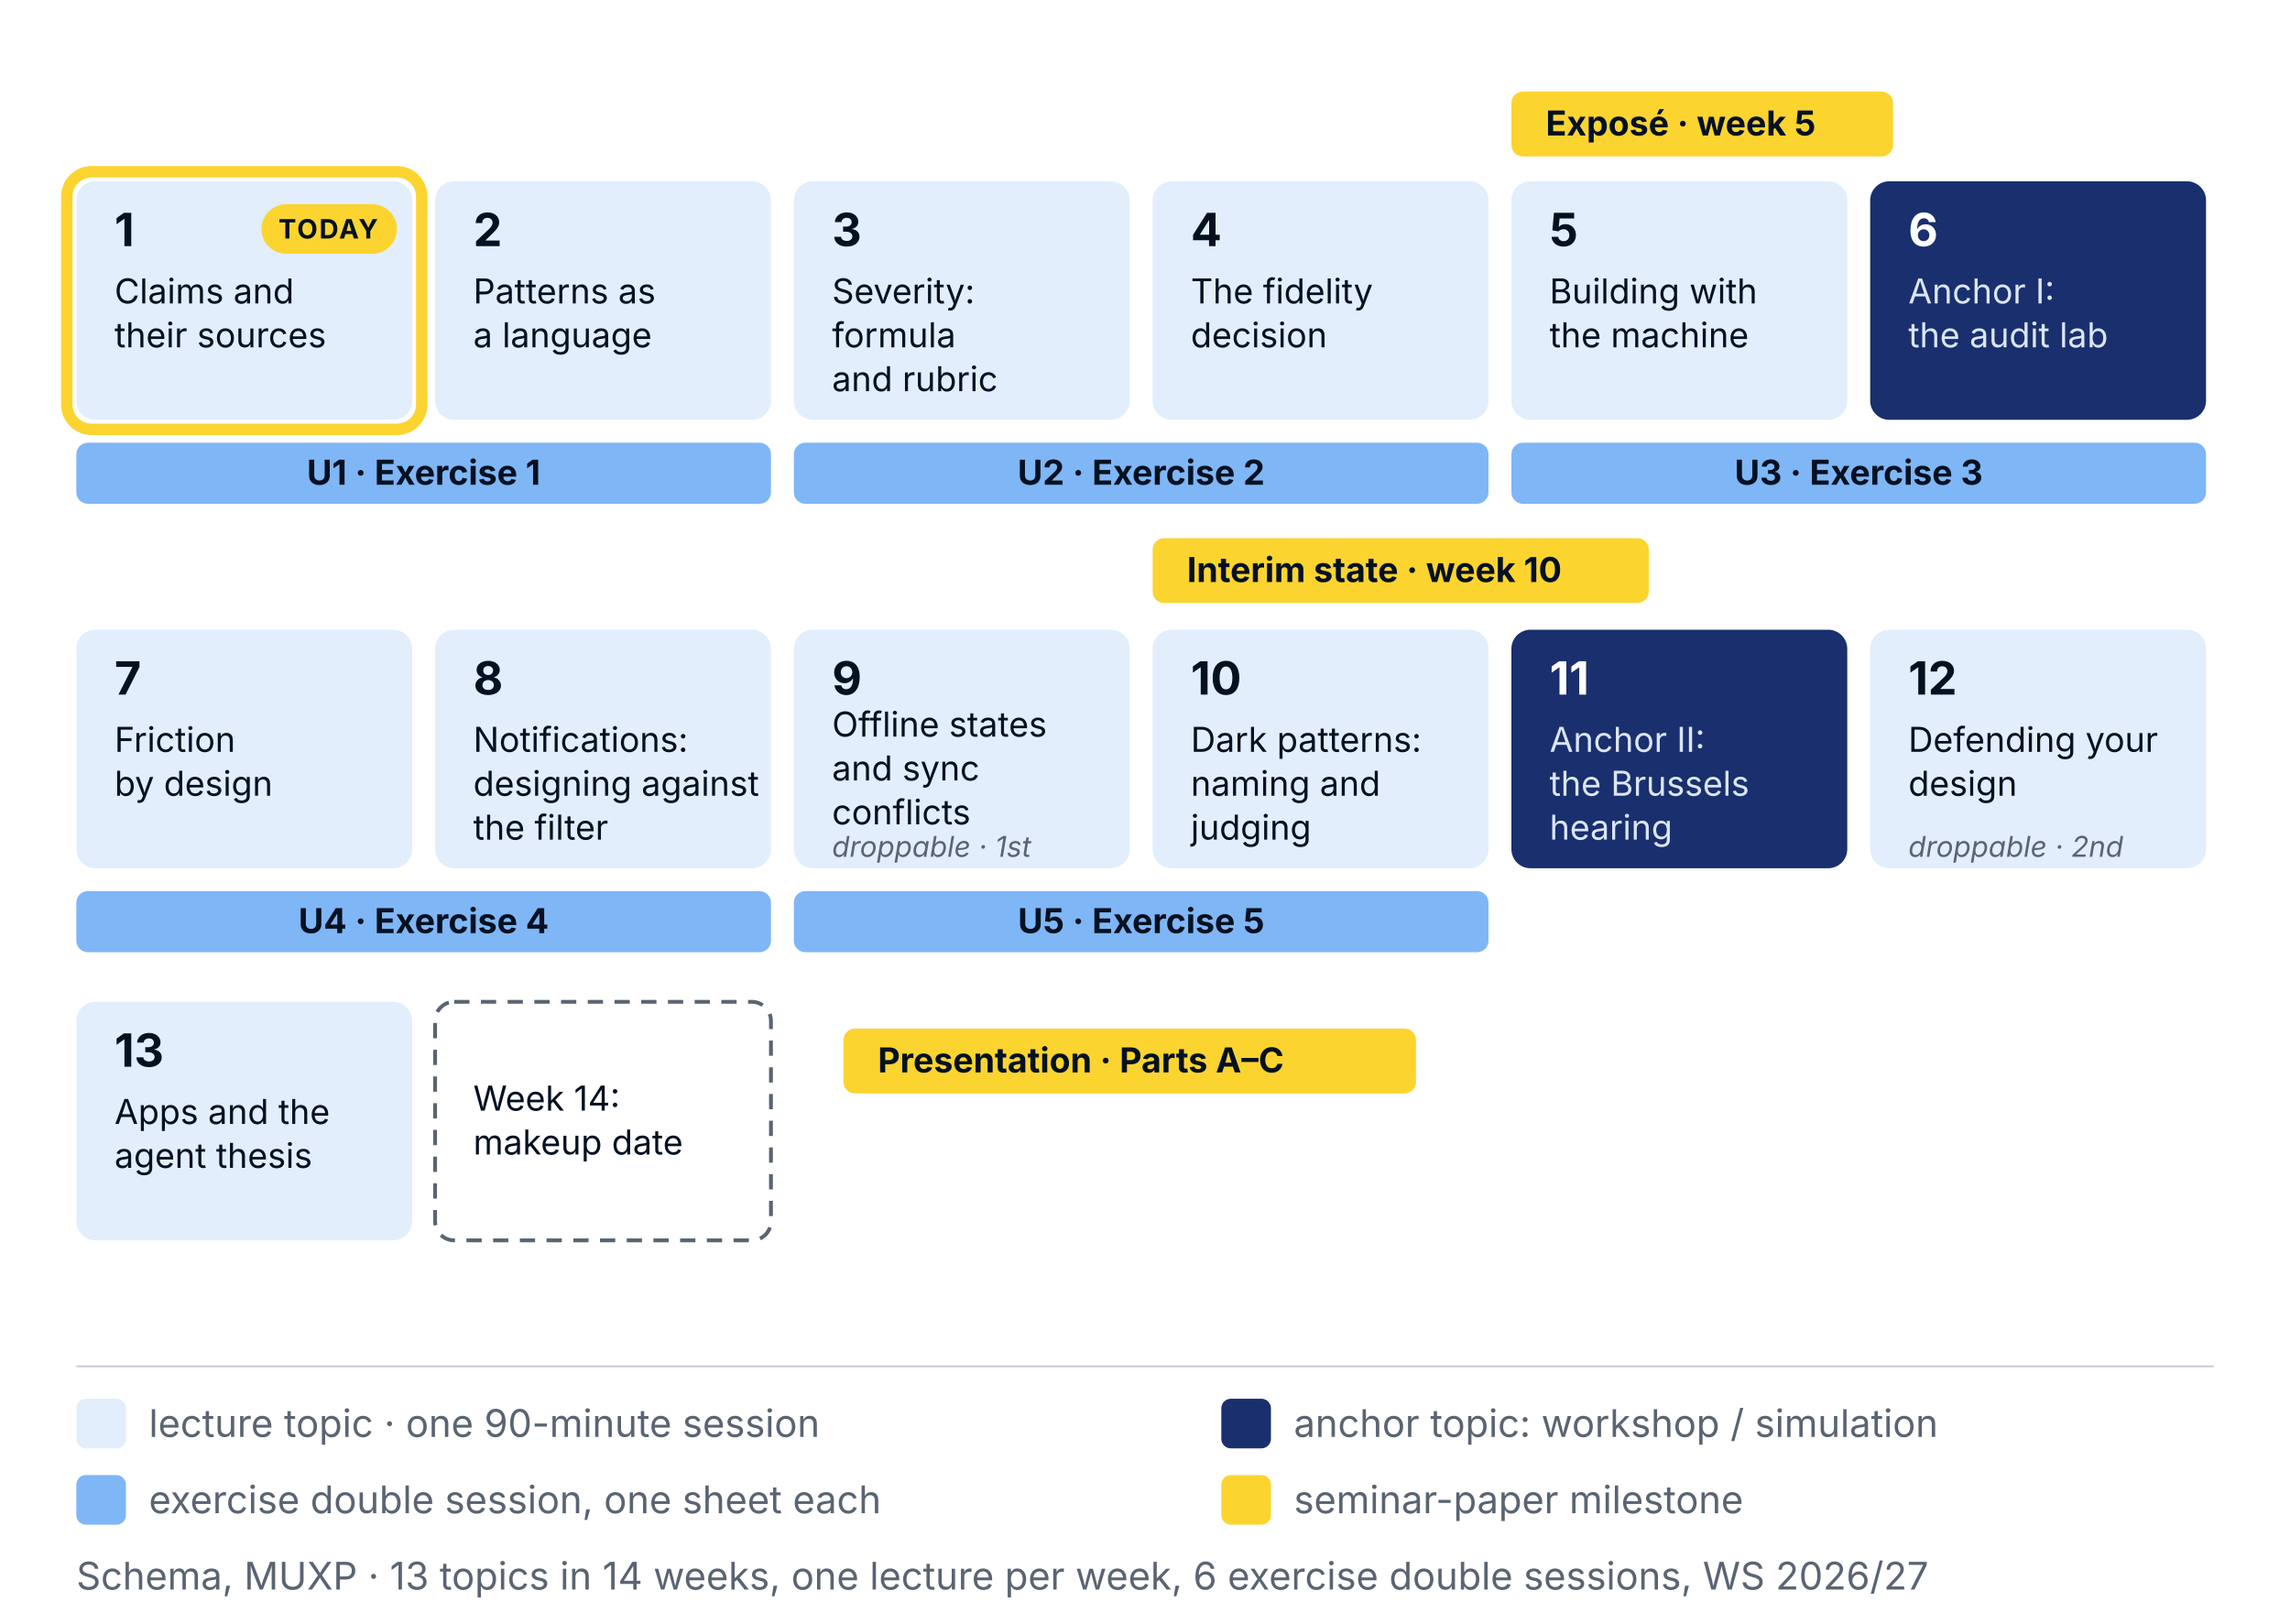
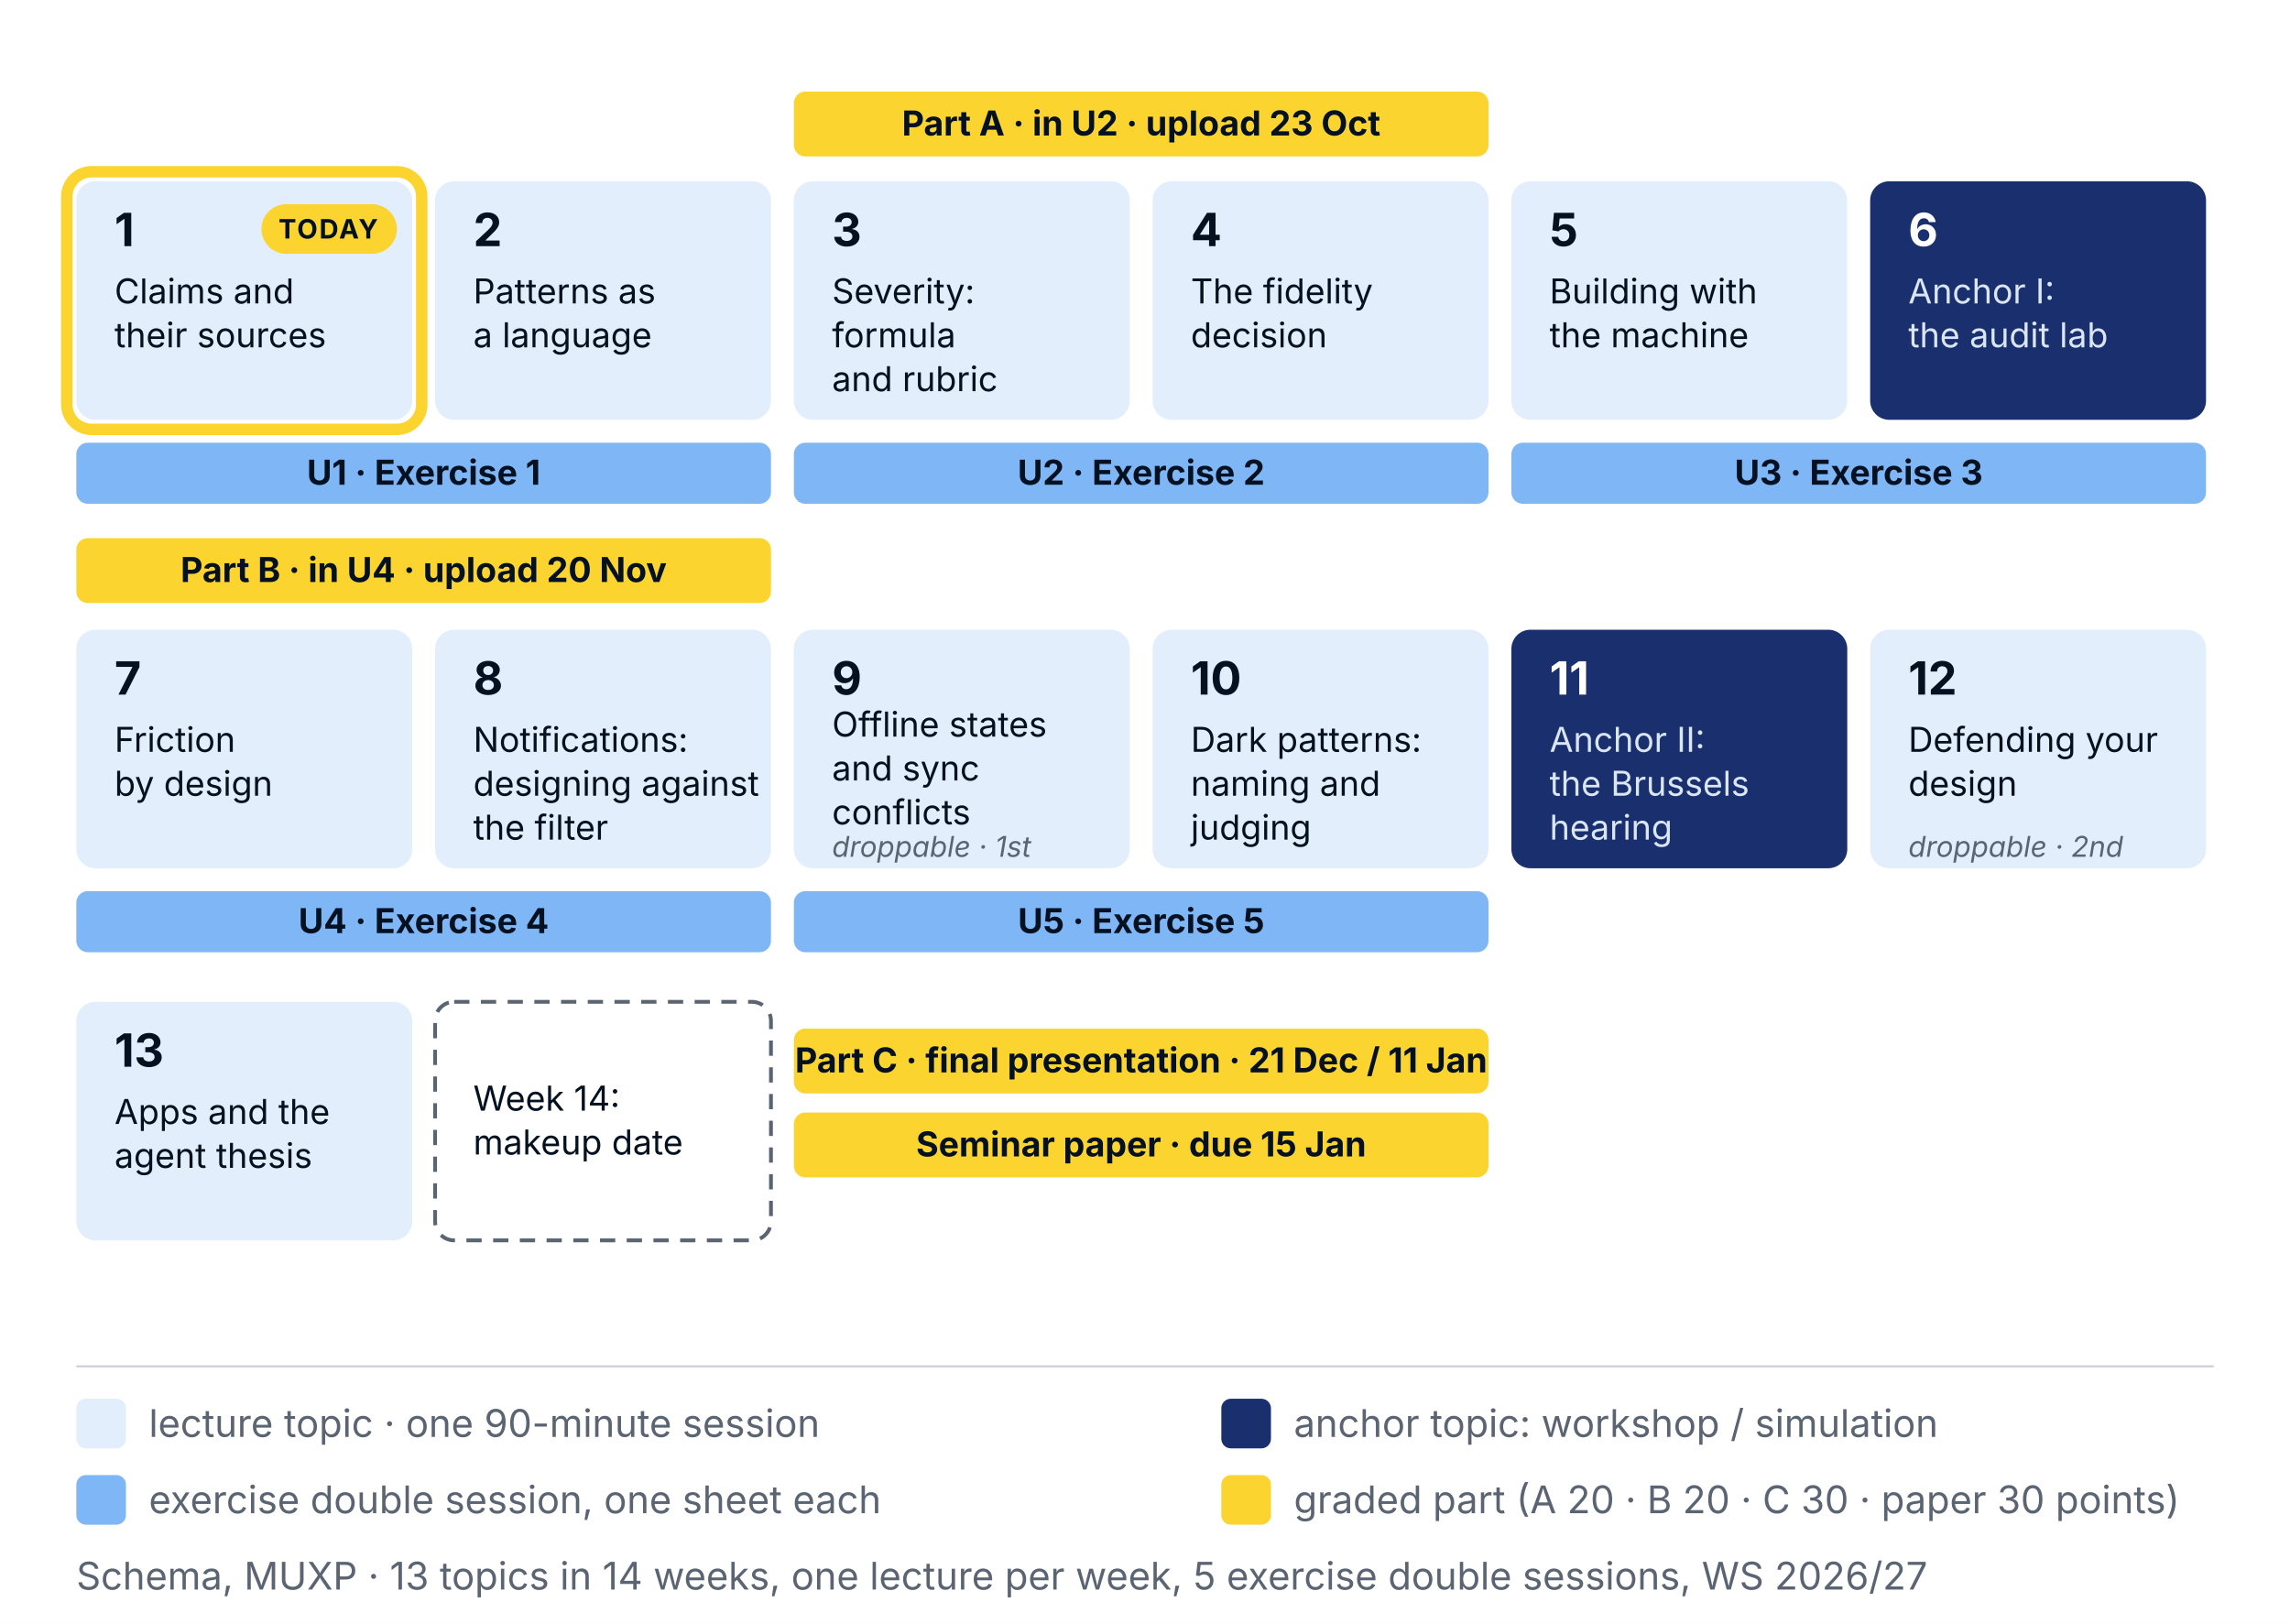
<svg xmlns="http://www.w3.org/2000/svg" viewBox="0 0 1200 851" role="img" aria-labelledby="t d">
  <style>
    text { font-family: Inter, "Neue Haas Unica", Helvetica, Arial, sans-serif; fill: #031121; }
    .num { font-size: 24px; font-weight: 700; }
    .numw { font-size: 24px; font-weight: 700; fill: #ffffff; }
    .tt { font-size: 18px; }
    .ttw { font-size: 18px; fill: #dbe6f5; }
    .utag { font-size: 18px; font-weight: 700; }
    .mtag { font-size: 18px; font-weight: 700; }
    .leg { font-size: 20px; fill: #5a6472; }
    .foot { font-size: 20px; fill: #5a6472; }
    .drop { font-size: 15px; font-style: italic; fill: #5a6472; }
    .chip { font-size: 14px; font-weight: 700; letter-spacing: .06em; fill: #031121; }
  </style>
  <rect width="1200" height="851" fill="#ffffff" />
  <rect x="40" y="95" width="176" height="125" rx="10" fill="#e2eefc" />
  <text class="num" x="60" y="129">1</text>
  <text class="tt" x="60" y="159">Claims and</text>
  <text class="tt" x="60" y="182">their sources</text>
  <rect x="35" y="90" width="186" height="135" rx="13" fill="none" stroke="#fcd430" stroke-width="6" />
  <rect x="137" y="107" width="71" height="26" rx="13" fill="#fcd430" />
  <text class="chip" x="172" y="125" text-anchor="middle">TODAY</text>
  <rect x="228" y="95" width="176" height="125" rx="10" fill="#e2eefc" />
  <text class="num" x="248" y="129">2</text>
  <text class="tt" x="248" y="159">Patterns as</text>
  <text class="tt" x="248" y="182">a language</text>
  <rect x="416" y="95" width="176" height="125" rx="10" fill="#e2eefc" />
  <text class="num" x="436" y="129">3</text>
  <text class="tt" x="436" y="159">Severity:</text>
  <text class="tt" x="436" y="182">formula</text>
  <text class="tt" x="436" y="205">and rubric</text>
  <rect x="604" y="95" width="176" height="125" rx="10" fill="#e2eefc" />
  <text class="num" x="624" y="129">4</text>
  <text class="tt" x="624" y="159">The fidelity</text>
  <text class="tt" x="624" y="182">decision</text>
  <rect x="792" y="95" width="176" height="125" rx="10" fill="#e2eefc" />
  <text class="num" x="812" y="129">5</text>
  <text class="tt" x="812" y="159">Building with</text>
  <text class="tt" x="812" y="182">the machine</text>
  <rect x="980" y="95" width="176" height="125" rx="10" fill="#1a2f6e" />
  <text class="numw" x="1000" y="129">6</text>
  <text class="ttw" x="1000" y="159">Anchor I:</text>
  <text class="ttw" x="1000" y="182">the audit lab</text>
  <rect x="40" y="330" width="176" height="125" rx="10" fill="#e2eefc" />
  <text class="num" x="60" y="364">7</text>
  <text class="tt" x="60" y="394">Friction</text>
  <text class="tt" x="60" y="417">by design</text>
  <rect x="228" y="330" width="176" height="125" rx="10" fill="#e2eefc" />
  <text class="num" x="248" y="364">8</text>
  <text class="tt" x="248" y="394">Notifications:</text>
  <text class="tt" x="248" y="417">designing against</text>
  <text class="tt" x="248" y="440">the filter</text>
  <rect x="416" y="330" width="176" height="125" rx="10" fill="#e2eefc" />
  <text class="num" x="436" y="364">9</text>
  <text class="tt" x="436" y="386">Offline states</text>
  <text class="tt" x="436" y="409">and sync</text>
  <text class="tt" x="436" y="432">conflicts</text>
  <text class="drop" x="436" y="449">droppable · 1st</text>
  <rect x="604" y="330" width="176" height="125" rx="10" fill="#e2eefc" />
  <text class="num" x="624" y="364">10</text>
  <text class="tt" x="624" y="394">Dark patterns:</text>
  <text class="tt" x="624" y="417">naming and</text>
  <text class="tt" x="624" y="440">judging</text>
  <rect x="792" y="330" width="176" height="125" rx="10" fill="#1a2f6e" />
  <text class="numw" x="812" y="364">11</text>
  <text class="ttw" x="812" y="394">Anchor II:</text>
  <text class="ttw" x="812" y="417">the Brussels</text>
  <text class="ttw" x="812" y="440">hearing</text>
  <rect x="980" y="330" width="176" height="125" rx="10" fill="#e2eefc" />
  <text class="num" x="1000" y="364">12</text>
  <text class="tt" x="1000" y="394">Defending your</text>
  <text class="tt" x="1000" y="417">design</text>
  <text class="drop" x="1000" y="449">droppable · 2nd</text>
  <rect x="40" y="525" width="176" height="125" rx="10" fill="#e2eefc" />
  <text class="num" x="60" y="559">13</text>
  <text class="tt" x="60" y="589">Apps and the</text>
  <text class="tt" x="60" y="612">agent thesis</text>
  <rect x="228" y="525" width="176" height="125" rx="10" fill="none" stroke="#5a6472" stroke-width="2" stroke-dasharray="8 6" />
  <text class="tt" x="248" y="582">Week 14:</text>
  <text class="tt" x="248" y="605">makeup date</text>
  <rect x="40" y="232" width="364" height="32" rx="6" fill="#7fb6f6" />
  <text class="utag" x="222" y="254" text-anchor="middle">U1 · Exercise 1</text>
  <rect x="416" y="232" width="364" height="32" rx="6" fill="#7fb6f6" />
  <text class="utag" x="598" y="254" text-anchor="middle">U2 · Exercise 2</text>
  <rect x="792" y="232" width="364" height="32" rx="6" fill="#7fb6f6" />
  <text class="utag" x="974" y="254" text-anchor="middle">U3 · Exercise 3</text>
  <rect x="40" y="467" width="364" height="32" rx="6" fill="#7fb6f6" />
  <text class="utag" x="222" y="489" text-anchor="middle">U4 · Exercise 4</text>
  <rect x="416" y="467" width="364" height="32" rx="6" fill="#7fb6f6" />
  <text class="utag" x="598" y="489" text-anchor="middle">U5 · Exercise 5</text>
-   <rect x="792" y="48" width="200" height="34" rx="6" fill="#fcd430" />
-   <text class="mtag" x="810" y="71">Exposé · week 5</text>
-   <rect x="604" y="282" width="260" height="34" rx="6" fill="#fcd430" />
-   <text class="mtag" x="622" y="305">Interim state · week 10</text>
-   <rect x="442" y="539" width="300" height="34" rx="6" fill="#fcd430" />
-   <text class="mtag" x="460" y="562">Presentation · Parts A–C</text>
+   <rect x="416" y="48" width="364" height="34" rx="6" fill="#fcd430" />
+   <text class="mtag" x="598" y="71" text-anchor="middle">Part A · in U2 · upload 23 Oct</text>
+   <rect x="40" y="282" width="364" height="34" rx="6" fill="#fcd430" />
+   <text class="mtag" x="222" y="305" text-anchor="middle">Part B · in U4 · upload 20 Nov</text>
+   <rect x="416" y="539" width="364" height="34" rx="6" fill="#fcd430" />
+   <text class="mtag" x="598" y="562" text-anchor="middle">Part C · final presentation · 21 Dec / 11 Jan</text>
+   <rect x="416" y="583" width="364" height="34" rx="6" fill="#fcd430" />
+   <text class="mtag" x="598" y="606" text-anchor="middle">Seminar paper · due 15 Jan</text>
  <line x1="40" y1="716" x2="1160" y2="716" stroke="#c7cdd4" stroke-width="1" />
  <rect x="40" y="733" width="26" height="26" rx="5" fill="#e2eefc" />
  <text class="leg" x="78" y="753">lecture topic · one 90-minute session</text>
  <rect x="640" y="733" width="26" height="26" rx="5" fill="#1a2f6e" />
  <text class="leg" x="678" y="753">anchor topic: workshop / simulation</text>
  <rect x="40" y="773" width="26" height="26" rx="5" fill="#7fb6f6" />
  <text class="leg" x="78" y="793">exercise double session, one sheet each</text>
  <rect x="640" y="773" width="26" height="26" rx="5" fill="#fcd430" />
-   <text class="leg" x="678" y="793">seminar-paper milestone</text>
-   <text class="foot" x="40" y="833">Schema, MUXP · 13 topics in 14 weeks, one lecture per week, 6 exercise double sessions, WS 2026/27</text>
+   <text class="leg" x="678" y="793">graded part (A 20 · B 20 · C 30 · paper 30 points)</text>
+   <text class="foot" x="40" y="833">Schema, MUXP · 13 topics in 14 weeks, one lecture per week, 5 exercise double sessions, WS 2026/27</text>
</svg>
